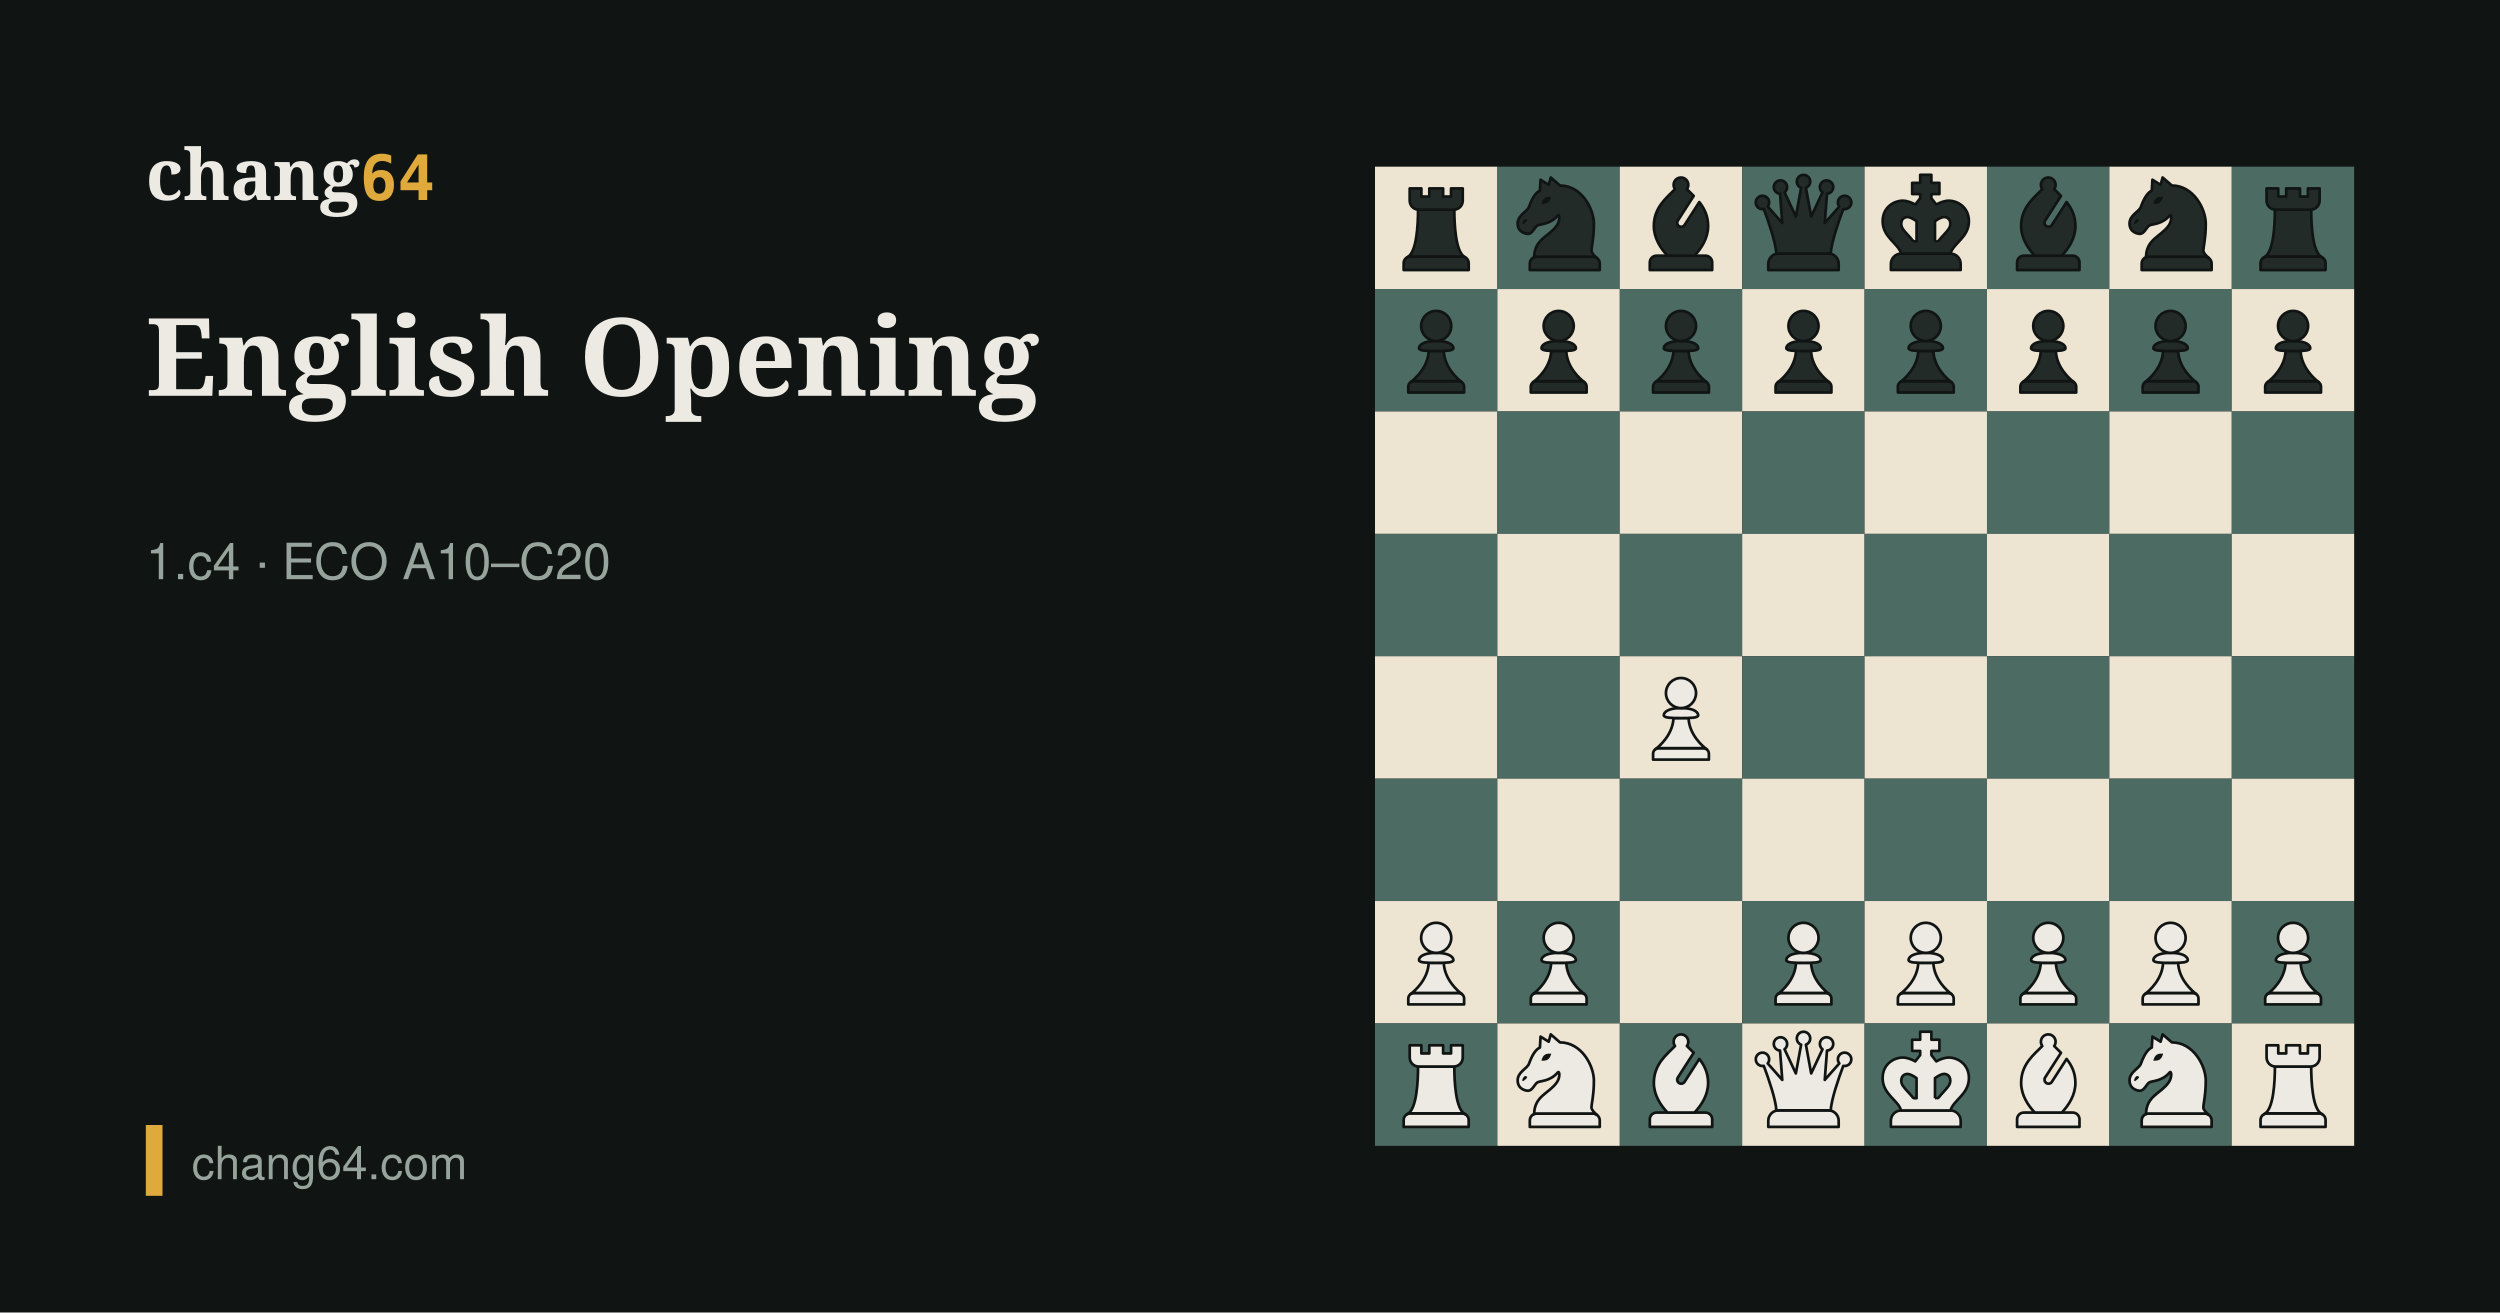
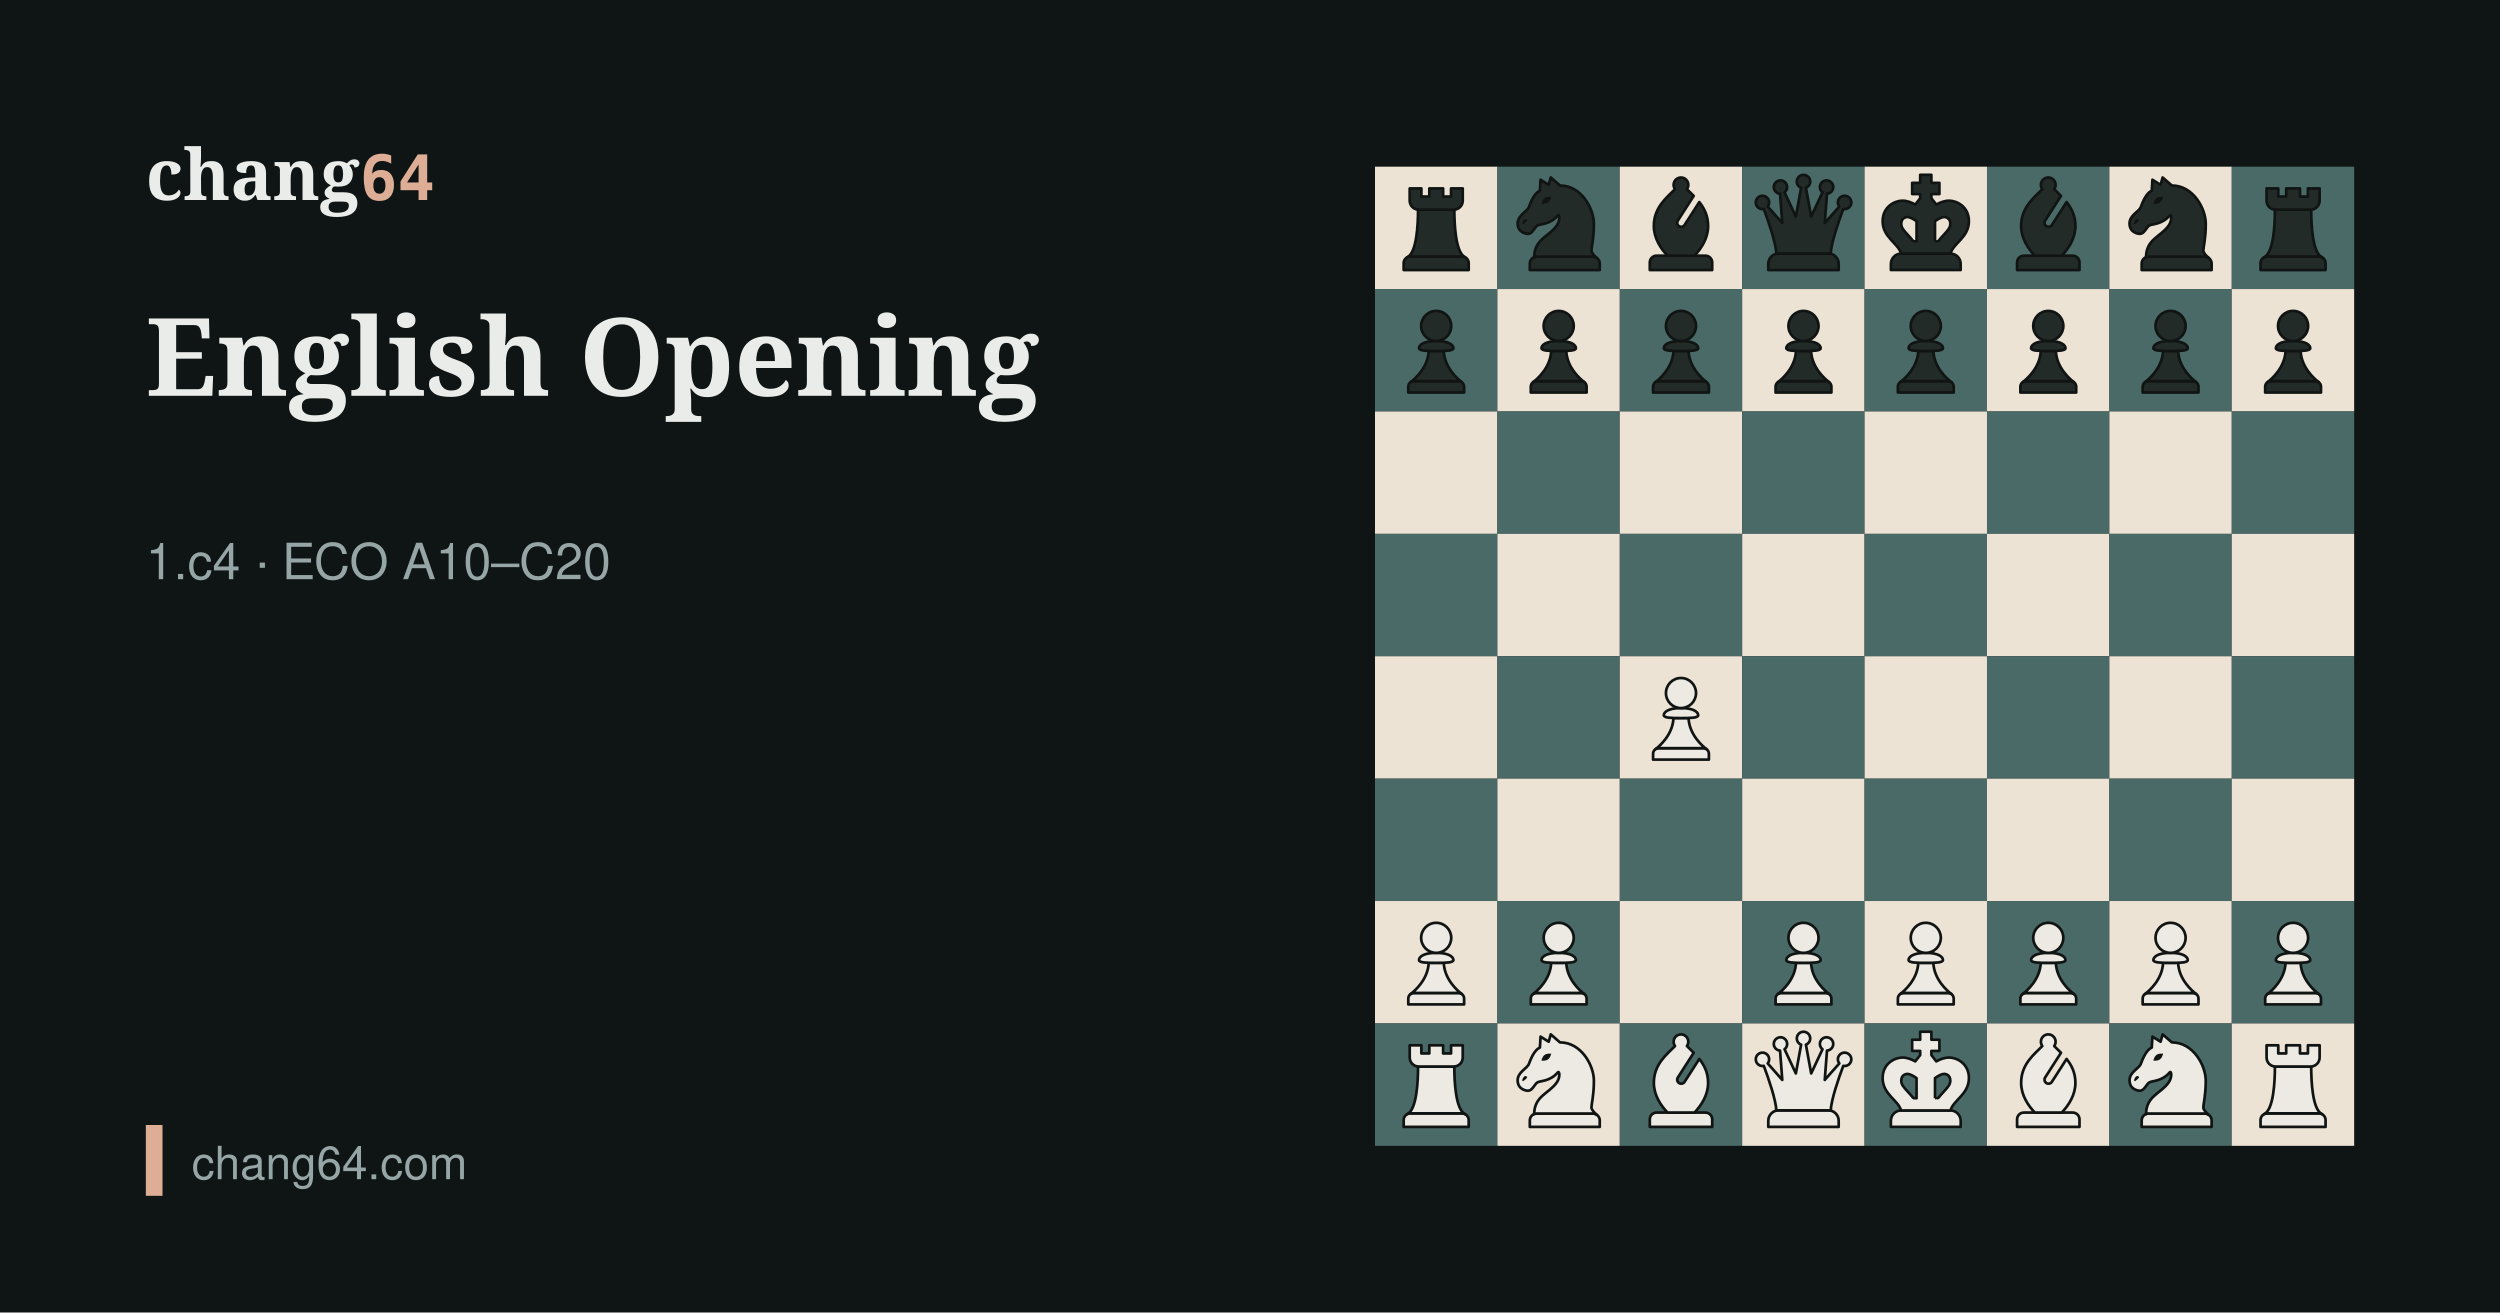
<svg xmlns="http://www.w3.org/2000/svg" width="1200" height="630" viewBox="0 0 1200 630">
-   <rect width="1200" height="630" fill="#101413" />
+   <rect width="1200" height="630" fill="#0F1414" />
  <g transform="translate(660,80)">
-     <rect x="0" y="0" width="58.75" height="58.75" fill="#EDE4D2" />
-     <rect x="58.75" y="0" width="58.75" height="58.75" fill="#4B6B63" />
-     <rect x="117.5" y="0" width="58.75" height="58.75" fill="#EDE4D2" />
-     <rect x="176.25" y="0" width="58.75" height="58.75" fill="#4B6B63" />
-     <rect x="235" y="0" width="58.75" height="58.75" fill="#EDE4D2" />
-     <rect x="293.75" y="0" width="58.75" height="58.75" fill="#4B6B63" />
-     <rect x="352.5" y="0" width="58.75" height="58.75" fill="#EDE4D2" />
-     <rect x="411.25" y="0" width="58.75" height="58.75" fill="#4B6B63" />
-     <rect x="0" y="58.75" width="58.75" height="58.75" fill="#4B6B63" />
-     <rect x="58.75" y="58.75" width="58.75" height="58.75" fill="#EDE4D2" />
-     <rect x="117.5" y="58.75" width="58.75" height="58.75" fill="#4B6B63" />
-     <rect x="176.25" y="58.75" width="58.75" height="58.75" fill="#EDE4D2" />
-     <rect x="235" y="58.75" width="58.75" height="58.75" fill="#4B6B63" />
-     <rect x="293.75" y="58.75" width="58.75" height="58.75" fill="#EDE4D2" />
-     <rect x="352.5" y="58.75" width="58.75" height="58.75" fill="#4B6B63" />
-     <rect x="411.25" y="58.75" width="58.75" height="58.75" fill="#EDE4D2" />
-     <rect x="0" y="117.5" width="58.75" height="58.75" fill="#EDE4D2" />
-     <rect x="58.75" y="117.5" width="58.75" height="58.75" fill="#4B6B63" />
-     <rect x="117.5" y="117.5" width="58.75" height="58.75" fill="#EDE4D2" />
-     <rect x="176.25" y="117.5" width="58.75" height="58.75" fill="#4B6B63" />
-     <rect x="235" y="117.5" width="58.75" height="58.75" fill="#EDE4D2" />
-     <rect x="293.75" y="117.5" width="58.75" height="58.75" fill="#4B6B63" />
-     <rect x="352.5" y="117.5" width="58.75" height="58.75" fill="#EDE4D2" />
-     <rect x="411.25" y="117.5" width="58.75" height="58.75" fill="#4B6B63" />
-     <rect x="0" y="176.25" width="58.75" height="58.75" fill="#4B6B63" />
-     <rect x="58.75" y="176.25" width="58.75" height="58.75" fill="#EDE4D2" />
-     <rect x="117.5" y="176.25" width="58.75" height="58.75" fill="#4B6B63" />
-     <rect x="176.25" y="176.25" width="58.75" height="58.75" fill="#EDE4D2" />
-     <rect x="235" y="176.25" width="58.75" height="58.75" fill="#4B6B63" />
-     <rect x="293.75" y="176.25" width="58.75" height="58.75" fill="#EDE4D2" />
-     <rect x="352.5" y="176.25" width="58.75" height="58.75" fill="#4B6B63" />
-     <rect x="411.25" y="176.25" width="58.75" height="58.75" fill="#EDE4D2" />
-     <rect x="0" y="235" width="58.75" height="58.75" fill="#EDE4D2" />
-     <rect x="58.75" y="235" width="58.75" height="58.75" fill="#4B6B63" />
-     <rect x="117.5" y="235" width="58.75" height="58.75" fill="#EDE4D2" />
-     <rect x="176.25" y="235" width="58.75" height="58.75" fill="#4B6B63" />
-     <rect x="235" y="235" width="58.75" height="58.75" fill="#EDE4D2" />
-     <rect x="293.75" y="235" width="58.75" height="58.75" fill="#4B6B63" />
-     <rect x="352.5" y="235" width="58.75" height="58.75" fill="#EDE4D2" />
-     <rect x="411.25" y="235" width="58.75" height="58.75" fill="#4B6B63" />
-     <rect x="0" y="293.75" width="58.75" height="58.75" fill="#4B6B63" />
-     <rect x="58.75" y="293.75" width="58.75" height="58.75" fill="#EDE4D2" />
-     <rect x="117.5" y="293.75" width="58.75" height="58.75" fill="#4B6B63" />
-     <rect x="176.25" y="293.75" width="58.75" height="58.75" fill="#EDE4D2" />
-     <rect x="235" y="293.75" width="58.75" height="58.75" fill="#4B6B63" />
-     <rect x="293.75" y="293.75" width="58.75" height="58.75" fill="#EDE4D2" />
-     <rect x="352.5" y="293.75" width="58.75" height="58.75" fill="#4B6B63" />
-     <rect x="411.25" y="293.75" width="58.75" height="58.75" fill="#EDE4D2" />
-     <rect x="0" y="352.5" width="58.75" height="58.75" fill="#EDE4D2" />
-     <rect x="58.75" y="352.5" width="58.75" height="58.75" fill="#4B6B63" />
-     <rect x="117.5" y="352.5" width="58.75" height="58.75" fill="#EDE4D2" />
-     <rect x="176.25" y="352.5" width="58.75" height="58.75" fill="#4B6B63" />
-     <rect x="235" y="352.5" width="58.75" height="58.75" fill="#EDE4D2" />
-     <rect x="293.75" y="352.5" width="58.75" height="58.75" fill="#4B6B63" />
-     <rect x="352.5" y="352.5" width="58.75" height="58.75" fill="#EDE4D2" />
-     <rect x="411.25" y="352.5" width="58.75" height="58.75" fill="#4B6B63" />
-     <rect x="0" y="411.25" width="58.75" height="58.75" fill="#4B6B63" />
-     <rect x="58.75" y="411.25" width="58.75" height="58.75" fill="#EDE4D2" />
-     <rect x="117.5" y="411.25" width="58.75" height="58.75" fill="#4B6B63" />
-     <rect x="176.25" y="411.25" width="58.75" height="58.75" fill="#EDE4D2" />
-     <rect x="235" y="411.25" width="58.75" height="58.75" fill="#4B6B63" />
-     <rect x="293.75" y="411.25" width="58.75" height="58.75" fill="#EDE4D2" />
-     <rect x="352.5" y="411.25" width="58.75" height="58.75" fill="#4B6B63" />
-     <rect x="411.25" y="411.25" width="58.75" height="58.75" fill="#EDE4D2" />
+     <rect x="0" y="0" width="58.75" height="58.75" fill="#EDE3D5" />
+     <rect x="58.75" y="0" width="58.75" height="58.75" fill="#4A6A68" />
+     <rect x="117.5" y="0" width="58.75" height="58.75" fill="#EDE3D5" />
+     <rect x="176.25" y="0" width="58.75" height="58.75" fill="#4A6A68" />
+     <rect x="235" y="0" width="58.75" height="58.75" fill="#EDE3D5" />
+     <rect x="293.75" y="0" width="58.75" height="58.75" fill="#4A6A68" />
+     <rect x="352.5" y="0" width="58.75" height="58.75" fill="#EDE3D5" />
+     <rect x="411.25" y="0" width="58.75" height="58.75" fill="#4A6A68" />
+     <rect x="0" y="58.75" width="58.75" height="58.75" fill="#4A6A68" />
+     <rect x="58.75" y="58.75" width="58.75" height="58.75" fill="#EDE3D5" />
+     <rect x="117.5" y="58.75" width="58.75" height="58.75" fill="#4A6A68" />
+     <rect x="176.25" y="58.75" width="58.75" height="58.75" fill="#EDE3D5" />
+     <rect x="235" y="58.75" width="58.75" height="58.75" fill="#4A6A68" />
+     <rect x="293.75" y="58.75" width="58.75" height="58.75" fill="#EDE3D5" />
+     <rect x="352.5" y="58.75" width="58.75" height="58.75" fill="#4A6A68" />
+     <rect x="411.25" y="58.75" width="58.75" height="58.75" fill="#EDE3D5" />
+     <rect x="0" y="117.5" width="58.75" height="58.75" fill="#EDE3D5" />
+     <rect x="58.75" y="117.5" width="58.75" height="58.75" fill="#4A6A68" />
+     <rect x="117.5" y="117.5" width="58.75" height="58.75" fill="#EDE3D5" />
+     <rect x="176.25" y="117.5" width="58.75" height="58.75" fill="#4A6A68" />
+     <rect x="235" y="117.5" width="58.75" height="58.75" fill="#EDE3D5" />
+     <rect x="293.75" y="117.5" width="58.75" height="58.75" fill="#4A6A68" />
+     <rect x="352.5" y="117.5" width="58.75" height="58.75" fill="#EDE3D5" />
+     <rect x="411.25" y="117.5" width="58.75" height="58.75" fill="#4A6A68" />
+     <rect x="0" y="176.25" width="58.75" height="58.75" fill="#4A6A68" />
+     <rect x="58.75" y="176.25" width="58.75" height="58.75" fill="#EDE3D5" />
+     <rect x="117.5" y="176.25" width="58.75" height="58.75" fill="#4A6A68" />
+     <rect x="176.25" y="176.25" width="58.75" height="58.75" fill="#EDE3D5" />
+     <rect x="235" y="176.25" width="58.75" height="58.75" fill="#4A6A68" />
+     <rect x="293.75" y="176.25" width="58.75" height="58.75" fill="#EDE3D5" />
+     <rect x="352.5" y="176.25" width="58.75" height="58.75" fill="#4A6A68" />
+     <rect x="411.25" y="176.25" width="58.75" height="58.75" fill="#EDE3D5" />
+     <rect x="0" y="235" width="58.75" height="58.75" fill="#EDE3D5" />
+     <rect x="58.75" y="235" width="58.75" height="58.75" fill="#4A6A68" />
+     <rect x="117.5" y="235" width="58.75" height="58.75" fill="#EDE3D5" />
+     <rect x="176.25" y="235" width="58.75" height="58.75" fill="#4A6A68" />
+     <rect x="235" y="235" width="58.75" height="58.75" fill="#EDE3D5" />
+     <rect x="293.75" y="235" width="58.75" height="58.75" fill="#4A6A68" />
+     <rect x="352.5" y="235" width="58.75" height="58.75" fill="#EDE3D5" />
+     <rect x="411.25" y="235" width="58.75" height="58.75" fill="#4A6A68" />
+     <rect x="0" y="293.75" width="58.75" height="58.75" fill="#4A6A68" />
+     <rect x="58.75" y="293.75" width="58.75" height="58.75" fill="#EDE3D5" />
+     <rect x="117.5" y="293.75" width="58.75" height="58.75" fill="#4A6A68" />
+     <rect x="176.25" y="293.75" width="58.75" height="58.75" fill="#EDE3D5" />
+     <rect x="235" y="293.75" width="58.75" height="58.75" fill="#4A6A68" />
+     <rect x="293.75" y="293.75" width="58.75" height="58.75" fill="#EDE3D5" />
+     <rect x="352.5" y="293.75" width="58.75" height="58.75" fill="#4A6A68" />
+     <rect x="411.25" y="293.75" width="58.75" height="58.75" fill="#EDE3D5" />
+     <rect x="0" y="352.5" width="58.75" height="58.75" fill="#EDE3D5" />
+     <rect x="58.75" y="352.5" width="58.75" height="58.75" fill="#4A6A68" />
+     <rect x="117.5" y="352.5" width="58.75" height="58.75" fill="#EDE3D5" />
+     <rect x="176.25" y="352.5" width="58.75" height="58.75" fill="#4A6A68" />
+     <rect x="235" y="352.5" width="58.75" height="58.75" fill="#EDE3D5" />
+     <rect x="293.75" y="352.5" width="58.75" height="58.75" fill="#4A6A68" />
+     <rect x="352.5" y="352.5" width="58.75" height="58.75" fill="#EDE3D5" />
+     <rect x="411.25" y="352.5" width="58.75" height="58.75" fill="#4A6A68" />
+     <rect x="0" y="411.25" width="58.75" height="58.75" fill="#4A6A68" />
+     <rect x="58.75" y="411.25" width="58.75" height="58.75" fill="#EDE3D5" />
+     <rect x="117.5" y="411.25" width="58.75" height="58.75" fill="#4A6A68" />
+     <rect x="176.25" y="411.25" width="58.75" height="58.75" fill="#EDE3D5" />
+     <rect x="235" y="411.25" width="58.75" height="58.75" fill="#4A6A68" />
+     <rect x="293.75" y="411.25" width="58.75" height="58.75" fill="#EDE3D5" />
+     <rect x="352.5" y="411.25" width="58.75" height="58.75" fill="#4A6A68" />
+     <rect x="411.25" y="411.25" width="58.75" height="58.75" fill="#EDE3D5" />
    <defs>
      <symbol id="pbr" viewBox="0 0 45 45">
        <path d="M12.99,33.03h19.01c1.35,0,2.45,1.1,2.45,2.45v2.52H10.54v-2.52c0-1.35,1.1-2.45,2.45-2.45Z" fill="#232b28" stroke="#101413" stroke-linecap="round" stroke-linejoin="round" />
        <path d="M29.17,15.8c-.07,0-.15.01-.23.01h-12.88c-.08,0-.15,0-.23-.01-.01,5.69-.51,15.85-3.95,17.49,0,0,0,0,0,0,.33-.17.71-.27,1.11-.27h19.01c.4,0,.78.1,1.11.27,0,0,0,0,0,0-3.45-1.65-3.94-11.8-3.95-17.49Z" fill="#232b28" stroke="#101413" stroke-linecap="round" stroke-linejoin="round" />
        <path d="M27.96,8v2.99h-2.92v-2.99h-5.07v2.99h-2.92v-2.99h-4.29v4.5c0,1.83,1.48,3.31,3.31,3.31h12.88c1.83,0,3.31-1.48,3.31-3.31v-4.5h-4.29Z" fill="#232b28" stroke="#101413" stroke-linecap="round" stroke-linejoin="round" />
      </symbol>
      <symbol id="pbn" viewBox="0 0 45 45">
        <path d="M14.4,33.1h20.67c1.39,0,2.52,1.13,2.52,2.52v2.38H11.88v-2.38c0-1.39,1.13-2.52,2.52-2.52Z" fill="#232b28" stroke="#101413" stroke-linecap="round" stroke-linejoin="round" stroke-width="1" />
        <path d="M14.65,21.66c.97-.66,4.68-.28,7.56-3.75.52-.62.98,1.68-.34,3.64-2.86,4.23-8.3,4.94-8.39,11.72.29-.11.6-.18.92-.18h20.67c.52,0,1,.16,1.4.42-.55-.46-1.93-1.71-1.93-2.68,0-1.21.9-4.35.9-9.83s-4.54-14.07-12.47-14.07l-3.39-2.95-.75,2.7-3-1.87s-.15,2.38-.24,4.01c-.54.3-2.22.96-4.03,5.99-.63,1.75-4.15,3-4.15,6.07,0,3.41,3.21,3.83,3.82,3.83,1.57,0,2.36-2.34,3.42-3.06Z" fill="#232b28" stroke="#101413" stroke-linecap="round" stroke-linejoin="round" stroke-width="1" />
        <path d="M18.54,13.2c.9-.63.98-1.58,1.21-2.02.03-.06-.02-.12-.08-.12-.49.06-1.4-.18-2.31.45-.9.64-.98,1.58-1.2,2.02-.03.06.02.12.08.12.49-.06,1.4.18,2.3-.45Z" fill="#101413" />
        <path d="M10.24,20.58c-.46.42-.86.73-1.07.5s.14-1.16.6-1.57.87-.16,1.08.07-.15.59-.61,1.01Z" fill="#101413" />
      </symbol>
      <symbol id="pbb" viewBox="0 0 45 45">
        <path d="M13.5,32.74h18c1.36,0,2.47,1.11,2.47,2.47v2.79H11.03v-2.79c0-1.36,1.11-2.47,2.47-2.47Z" fill="#232b28" stroke="#101413" stroke-linecap="round" stroke-linejoin="round" stroke-width="1" />
        <path d="M27.46,32.74c2.5-2.65,5.01-6.42,5.01-10.9,0-3.8-1.45-6.58-3.24-8.82l-5.4,8.41c-.44.69-1.36.89-2.04.45h0c-.69-.44-.89-1.36-.45-2.04l5.83-9.09c-.88-.88-1.74-1.69-2.49-2.47.4-.56.6-1.27.47-2.04-.18-1.1-1.08-2.02-2.18-2.21-1.7-.29-3.18,1.01-3.18,2.66,0,.59.19,1.13.51,1.58-2.94,3.06-7.78,6.6-7.78,13.55,0,4.48,2.51,8.26,5.01,10.9h9.93Z" fill="#232b28" stroke="#101413" stroke-linecap="round" stroke-linejoin="round" stroke-width="1" />
      </symbol>
      <symbol id="pbq" viewBox="0 0 45 45">
        <path d="M31.62,31.91H13.38c-2.1,0-3.82,1.72-3.82,3.82v2.27h25.88v-2.27c0-2.11-1.71-3.82-3.82-3.82Z" fill="#232b28" stroke="#101413" stroke-linecap="round" stroke-linejoin="round" />
        <path d="M39.59,11.71c-.8-1.1-2.33-1.34-3.43-.54s-1.34,2.33-.54,3.43c.02.02.04.04.05.07l-5.35,6.05.82-10.77c.83-.06,1.62-.53,2.03-1.33.62-1.21.14-2.69-1.07-3.3-.19-.1-.39-.16-.58-.21h0s0,0,0,0c-1.07-.24-2.2.26-2.72,1.28-.55,1.07-.23,2.35.69,3.06l-4.16,8.89-1.94-10.57c.93-.35,1.58-1.25,1.58-2.29,0-1.36-1.1-2.46-2.46-2.46h0c-1.36,0-2.46,1.1-2.46,2.46,0,1.05.66,1.94,1.58,2.29l-1.94,10.57-4.16-8.89c.92-.71,1.23-1.99.69-3.06-.52-1.02-1.65-1.52-2.72-1.28h0s0,0,0,0c-.2.04-.39.11-.58.21-1.21.62-1.69,2.1-1.07,3.3.41.8,1.19,1.28,2.03,1.33l.82,10.77-5.35-6.05s.04-.04.05-.07c.8-1.1.55-2.63-.54-3.43s-2.63-.55-3.43.54c-.8,1.1-.55,2.63.54,3.43.58.42,1.29.55,1.94.42,1.81,4.84,4.41,12.39,4.63,16.46.28-.06.56-.1.86-.1h18.24c.3,0,.58.04.86.1.22-4.07,2.81-11.61,4.63-16.46.65.13,1.36,0,1.94-.42,1.1-.8,1.34-2.33.54-3.43Z" fill="#232b28" stroke="#101413" stroke-linecap="round" stroke-linejoin="round" />
      </symbol>
      <symbol id="pbk" viewBox="0 0 45 45">
        <path d="M31.54,31.96H13.46c-2.08,0-3.79,1.7-3.79,3.79v2.25h25.66v-2.25c0-2.09-1.7-3.79-3.79-3.79Z" fill="#232b28" stroke="#101413" stroke-linecap="round" stroke-linejoin="round" stroke-width=".98" />
        <path d="M31.08,12.5c-1.67,0-3.32.64-4.72,1.42l-1.8-2.32v-1.53h2.95v-4.12h-2.95v-2.95h-4.12v2.95h-2.95v4.12h2.95v1.53l-1.8,2.32c-1.4-.78-3.05-1.42-4.72-1.42-2.74,0-7.28,2.13-7.28,7.55,0,5.98,5.8,8.15,6.78,11.92.01,0,.03,0,.04,0h18.08s.03,0,.04,0c.97-3.77,6.78-5.94,6.78-11.92,0-5.41-4.54-7.55-7.28-7.55ZM29.1,25.07c-.58.62-1.23,1.31-1.82,2.09-.14.18-.35.29-.58.29-.35,0-.84,0-.81,0v-7.39c1.3-.96,2.57-1.55,3.39-1.56.42.03,2.24.27,2.24,2.46,0,1.37-.74,2.3-2.42,4.1ZM13.48,20.97c0-2.19,1.82-2.44,2.24-2.46.82.01,2.09.6,3.39,1.56v7.39s-.46,0-.81,0c-.23,0-.44-.11-.58-.29-.59-.77-1.24-1.46-1.82-2.09-1.68-1.8-2.42-2.73-2.42-4.1Z" fill="#232b28" stroke="#101413" stroke-linecap="round" stroke-linejoin="round" stroke-width=".98" />
      </symbol>
      <symbol id="pbp" viewBox="0 0 45 45">
        <path d="M14.31,33.79h16.38c1.14,0,2.07.93,2.07,2.07v2.14H12.24v-2.14c0-1.14.93-2.07,2.07-2.07Z" fill="#232b28" stroke="#101413" stroke-linecap="round" stroke-linejoin="round" />
        <path d="M31.85,34.14c-1.31-1.01-6.34-5.24-6.57-11.44-.84.03-1.78.03-2.77.03s-1.94,0-2.77-.03c-.24,6.2-5.26,10.43-6.57,11.44,0,0,0,0,0,0,.33-.22.73-.35,1.16-.35h16.38c.43,0,.83.13,1.16.35,0,0,0,0,0,0Z" fill="#232b28" stroke="#101413" stroke-linecap="round" stroke-linejoin="round" />
        <path d="M28.82,21.68c0,1.02-2.83,1.05-6.32,1.05s-6.32-.04-6.32-1.05,1.41-2.63,6.32-2.63,6.32,1.61,6.32,2.63Z" fill="#232b28" stroke="#101413" stroke-linecap="round" stroke-linejoin="round" />
        <circle cx="22.5" cy="13.53" r="5.53" fill="#232b28" stroke="#101413" stroke-linecap="round" stroke-linejoin="round" />
      </symbol>
      <symbol id="pwp" viewBox="0 0 45 45">
        <path d="M14.31,33.79h16.38c1.14,0,2.07.93,2.07,2.07v2.14H12.24v-2.14c0-1.14.93-2.07,2.07-2.07Z" fill="#eceae3" stroke="#101413" stroke-linecap="round" stroke-linejoin="round" />
        <path d="M31.85,34.14c-1.31-1.01-6.34-5.24-6.57-11.44-.84.03-1.78.03-2.77.03s-1.94,0-2.77-.03c-.24,6.2-5.26,10.43-6.57,11.44,0,0,0,0,0,0,.33-.22.73-.35,1.16-.35h16.38c.43,0,.83.13,1.16.35,0,0,0,0,0,0Z" fill="#eceae3" stroke="#101413" stroke-linecap="round" stroke-linejoin="round" />
        <path d="M28.82,21.68c0,1.02-2.83,1.05-6.32,1.05s-6.32-.04-6.32-1.05,1.41-2.63,6.32-2.63,6.32,1.61,6.32,2.63Z" fill="#eceae3" stroke="#101413" stroke-linecap="round" stroke-linejoin="round" />
        <circle cx="22.5" cy="13.53" r="5.53" fill="#eceae3" stroke="#101413" stroke-linecap="round" stroke-linejoin="round" />
      </symbol>
      <symbol id="pwr" viewBox="0 0 45 45">
        <path d="M12.99,33.03h19.01c1.35,0,2.45,1.1,2.45,2.45v2.52H10.54v-2.52c0-1.35,1.1-2.45,2.45-2.45Z" fill="#eceae3" stroke="#101413" stroke-linecap="round" stroke-linejoin="round" />
        <path d="M29.17,15.8c-.07,0-.15.01-.23.01h-12.88c-.08,0-.15,0-.23-.01-.01,5.69-.51,15.85-3.95,17.49,0,0,0,0,0,0,.33-.17.71-.27,1.11-.27h19.01c.4,0,.78.1,1.11.27,0,0,0,0,0,0-3.45-1.65-3.94-11.8-3.95-17.49Z" fill="#eceae3" stroke="#101413" stroke-linecap="round" stroke-linejoin="round" />
        <path d="M27.96,8v2.99h-2.92v-2.99h-5.07v2.99h-2.92v-2.99h-4.29v4.5c0,1.83,1.48,3.31,3.31,3.31h12.88c1.83,0,3.31-1.48,3.31-3.31v-4.5h-4.29Z" fill="#eceae3" stroke="#101413" stroke-linecap="round" stroke-linejoin="round" />
      </symbol>
      <symbol id="pwn" viewBox="0 0 45 45">
        <path d="M14.4,33.1h20.67c1.39,0,2.52,1.13,2.52,2.52v2.38H11.88v-2.38c0-1.39,1.13-2.52,2.52-2.52Z" fill="#eceae3" stroke="#101413" stroke-linecap="round" stroke-linejoin="round" stroke-width="1" />
        <path d="M14.65,21.66c.97-.66,4.68-.28,7.56-3.75.52-.62.98,1.68-.34,3.64-2.86,4.23-8.3,4.94-8.39,11.72.29-.11.6-.18.92-.18h20.67c.52,0,1,.16,1.4.42-.55-.46-1.93-1.71-1.93-2.68,0-1.21.9-4.35.9-9.83s-4.54-14.07-12.47-14.07l-3.39-2.95-.75,2.7-3-1.87s-.15,2.38-.24,4.01c-.54.3-2.22.96-4.03,5.99-.63,1.75-4.15,3-4.15,6.07,0,3.41,3.21,3.83,3.82,3.83,1.57,0,2.36-2.34,3.42-3.06Z" fill="#eceae3" stroke="#101413" stroke-linecap="round" stroke-linejoin="round" stroke-width="1" />
        <path d="M18.54,13.2c.9-.63.98-1.58,1.21-2.02.03-.06-.02-.12-.08-.12-.49.06-1.4-.18-2.31.45-.9.64-.98,1.58-1.2,2.02-.03.06.02.12.08.12.49-.06,1.4.18,2.3-.45Z" fill="#101413" />
        <path d="M10.24,20.58c-.46.42-.86.73-1.07.5s.14-1.16.6-1.57.87-.16,1.08.07-.15.59-.61,1.01Z" fill="#101413" />
      </symbol>
      <symbol id="pwb" viewBox="0 0 45 45">
        <path d="M13.5,32.74h18c1.36,0,2.47,1.11,2.47,2.47v2.79H11.03v-2.79c0-1.36,1.11-2.47,2.47-2.47Z" fill="#eceae3" stroke="#101413" stroke-linecap="round" stroke-linejoin="round" stroke-width="1" />
        <path d="M27.46,32.74c2.5-2.65,5.01-6.42,5.01-10.9,0-3.8-1.45-6.58-3.24-8.82l-5.4,8.41c-.44.69-1.36.89-2.04.45h0c-.69-.44-.89-1.36-.45-2.04l5.83-9.09c-.88-.88-1.74-1.69-2.49-2.47.4-.56.6-1.27.47-2.04-.18-1.1-1.08-2.02-2.18-2.21-1.7-.29-3.18,1.01-3.18,2.66,0,.59.19,1.13.51,1.58-2.94,3.06-7.78,6.6-7.78,13.55,0,4.48,2.51,8.26,5.01,10.9h9.93Z" fill="#eceae3" stroke="#101413" stroke-linecap="round" stroke-linejoin="round" stroke-width="1" />
      </symbol>
      <symbol id="pwq" viewBox="0 0 45 45">
        <path d="M31.62,31.91H13.38c-2.1,0-3.82,1.72-3.82,3.82v2.27h25.88v-2.27c0-2.11-1.71-3.82-3.82-3.82Z" fill="#eceae3" stroke="#101413" stroke-linecap="round" stroke-linejoin="round" />
        <path d="M39.59,11.71c-.8-1.1-2.33-1.34-3.43-.54s-1.34,2.33-.54,3.43c.02.02.04.04.05.07l-5.35,6.05.82-10.77c.83-.06,1.62-.53,2.03-1.33.62-1.21.14-2.69-1.07-3.3-.19-.1-.39-.16-.58-.21h0s0,0,0,0c-1.07-.24-2.2.26-2.72,1.28-.55,1.07-.23,2.35.69,3.06l-4.16,8.89-1.94-10.57c.93-.35,1.58-1.25,1.58-2.29,0-1.36-1.1-2.46-2.46-2.46h0c-1.36,0-2.46,1.1-2.46,2.46,0,1.05.66,1.94,1.58,2.29l-1.94,10.57-4.16-8.89c.92-.71,1.23-1.99.69-3.06-.52-1.02-1.65-1.52-2.72-1.28h0s0,0,0,0c-.2.04-.39.11-.58.21-1.21.62-1.69,2.1-1.07,3.3.41.8,1.19,1.28,2.03,1.33l.82,10.77-5.35-6.05s.04-.04.05-.07c.8-1.1.55-2.63-.54-3.43s-2.63-.55-3.43.54c-.8,1.1-.55,2.63.54,3.43.58.42,1.29.55,1.94.42,1.81,4.84,4.41,12.39,4.63,16.46.28-.06.56-.1.86-.1h18.24c.3,0,.58.04.86.1.22-4.07,2.81-11.61,4.63-16.46.65.13,1.36,0,1.94-.42,1.1-.8,1.34-2.33.54-3.43Z" fill="#eceae3" stroke="#101413" stroke-linecap="round" stroke-linejoin="round" />
      </symbol>
      <symbol id="pwk" viewBox="0 0 45 45">
        <path d="M31.54,31.96H13.46c-2.08,0-3.79,1.7-3.79,3.79v2.25h25.66v-2.25c0-2.09-1.7-3.79-3.79-3.79Z" fill="#eceae3" stroke="#101413" stroke-linecap="round" stroke-linejoin="round" stroke-width=".98" />
        <path d="M31.08,12.5c-1.67,0-3.32.64-4.72,1.42l-1.8-2.32v-1.53h2.95v-4.12h-2.95v-2.95h-4.12v2.95h-2.95v4.12h2.95v1.53l-1.8,2.32c-1.4-.78-3.05-1.42-4.72-1.42-2.74,0-7.28,2.13-7.28,7.55,0,5.98,5.8,8.15,6.78,11.92.01,0,.03,0,.04,0h18.08s.03,0,.04,0c.97-3.77,6.78-5.94,6.78-11.92,0-5.41-4.54-7.55-7.28-7.55ZM29.1,25.07c-.58.62-1.23,1.31-1.82,2.09-.14.18-.35.29-.58.29-.35,0-.84,0-.81,0v-7.39c1.3-.96,2.57-1.55,3.39-1.56.42.03,2.24.27,2.24,2.46,0,1.37-.74,2.3-2.42,4.1ZM13.48,20.97c0-2.19,1.82-2.44,2.24-2.46.82.01,2.09.6,3.39,1.56v7.39s-.46,0-.81,0c-.23,0-.44-.11-.58-.29-.59-.77-1.24-1.46-1.82-2.09-1.68-1.8-2.42-2.73-2.42-4.1Z" fill="#eceae3" stroke="#101413" stroke-linecap="round" stroke-linejoin="round" stroke-width=".98" />
      </symbol>
    </defs>
    <use href="#pbr" x="0.0" y="0.0" width="58.75" height="58.75" />
    <use href="#pbn" x="58.8" y="0.0" width="58.75" height="58.75" />
    <use href="#pbb" x="117.5" y="0.0" width="58.75" height="58.75" />
    <use href="#pbq" x="176.3" y="0.0" width="58.75" height="58.75" />
    <use href="#pbk" x="235.0" y="0.0" width="58.75" height="58.75" />
    <use href="#pbb" x="293.8" y="0.0" width="58.75" height="58.75" />
    <use href="#pbn" x="352.5" y="0.0" width="58.75" height="58.75" />
    <use href="#pbr" x="411.3" y="0.0" width="58.75" height="58.75" />
    <use href="#pbp" x="0.0" y="58.8" width="58.75" height="58.75" />
    <use href="#pbp" x="58.8" y="58.8" width="58.75" height="58.75" />
    <use href="#pbp" x="117.5" y="58.8" width="58.75" height="58.75" />
    <use href="#pbp" x="176.3" y="58.8" width="58.75" height="58.75" />
    <use href="#pbp" x="235.0" y="58.8" width="58.75" height="58.75" />
    <use href="#pbp" x="293.8" y="58.8" width="58.75" height="58.75" />
    <use href="#pbp" x="352.5" y="58.8" width="58.75" height="58.75" />
    <use href="#pbp" x="411.3" y="58.8" width="58.75" height="58.75" />
    <use href="#pwp" x="117.5" y="235.0" width="58.75" height="58.75" />
    <use href="#pwp" x="0.0" y="352.5" width="58.75" height="58.75" />
    <use href="#pwp" x="58.8" y="352.5" width="58.75" height="58.75" />
    <use href="#pwp" x="176.3" y="352.5" width="58.75" height="58.75" />
    <use href="#pwp" x="235.0" y="352.5" width="58.75" height="58.75" />
    <use href="#pwp" x="293.8" y="352.5" width="58.75" height="58.75" />
    <use href="#pwp" x="352.5" y="352.5" width="58.75" height="58.75" />
    <use href="#pwp" x="411.3" y="352.5" width="58.75" height="58.75" />
    <use href="#pwr" x="0.0" y="411.3" width="58.75" height="58.75" />
    <use href="#pwn" x="58.8" y="411.3" width="58.75" height="58.75" />
    <use href="#pwb" x="117.5" y="411.3" width="58.75" height="58.75" />
    <use href="#pwq" x="176.3" y="411.3" width="58.75" height="58.75" />
    <use href="#pwk" x="235.0" y="411.3" width="58.75" height="58.75" />
    <use href="#pwb" x="293.8" y="411.3" width="58.75" height="58.75" />
    <use href="#pwn" x="352.5" y="411.3" width="58.75" height="58.75" />
    <use href="#pwr" x="411.3" y="411.3" width="58.75" height="58.75" />
  </g>
-   <text x="70" y="190" font-family="Georgia,serif" font-size="52" font-weight="600" fill="#ECEAE3">English Opening</text>
-   <text x="70" y="278" font-family="Helvetica,Arial,sans-serif" font-size="24" fill="#97A49D">1.c4  ·  ECO A10–C20</text>
-   <text x="70" y="96" font-family="Georgia,serif" font-size="34" font-weight="600" fill="#ECEAE3">chang<tspan fill="#E0A93B" font-family="monospace" font-size="30">64</tspan>
+   <text x="70" y="190" font-family="Georgia,serif" font-size="52" font-weight="600" fill="#EAECEA">English Opening</text>
+   <text x="70" y="278" font-family="Helvetica,Arial,sans-serif" font-size="24" fill="#96A5A5">1.c4  ·  ECO A10–C20</text>
+   <text x="70" y="96" font-family="Georgia,serif" font-size="34" font-weight="600" fill="#EAECEA">chang<tspan fill="#DDAE95" font-family="monospace" font-size="30">64</tspan>
  </text>
-   <rect x="70" y="540" width="8" height="34" fill="#E0A93B" />
-   <text x="92" y="566" font-family="Helvetica,Arial,sans-serif" font-size="22" fill="#97A49D">chang64.com</text>
+   <rect x="70" y="540" width="8" height="34" fill="#DDAE95" />
+   <text x="92" y="566" font-family="Helvetica,Arial,sans-serif" font-size="22" fill="#96A5A5">chang64.com</text>
</svg>
